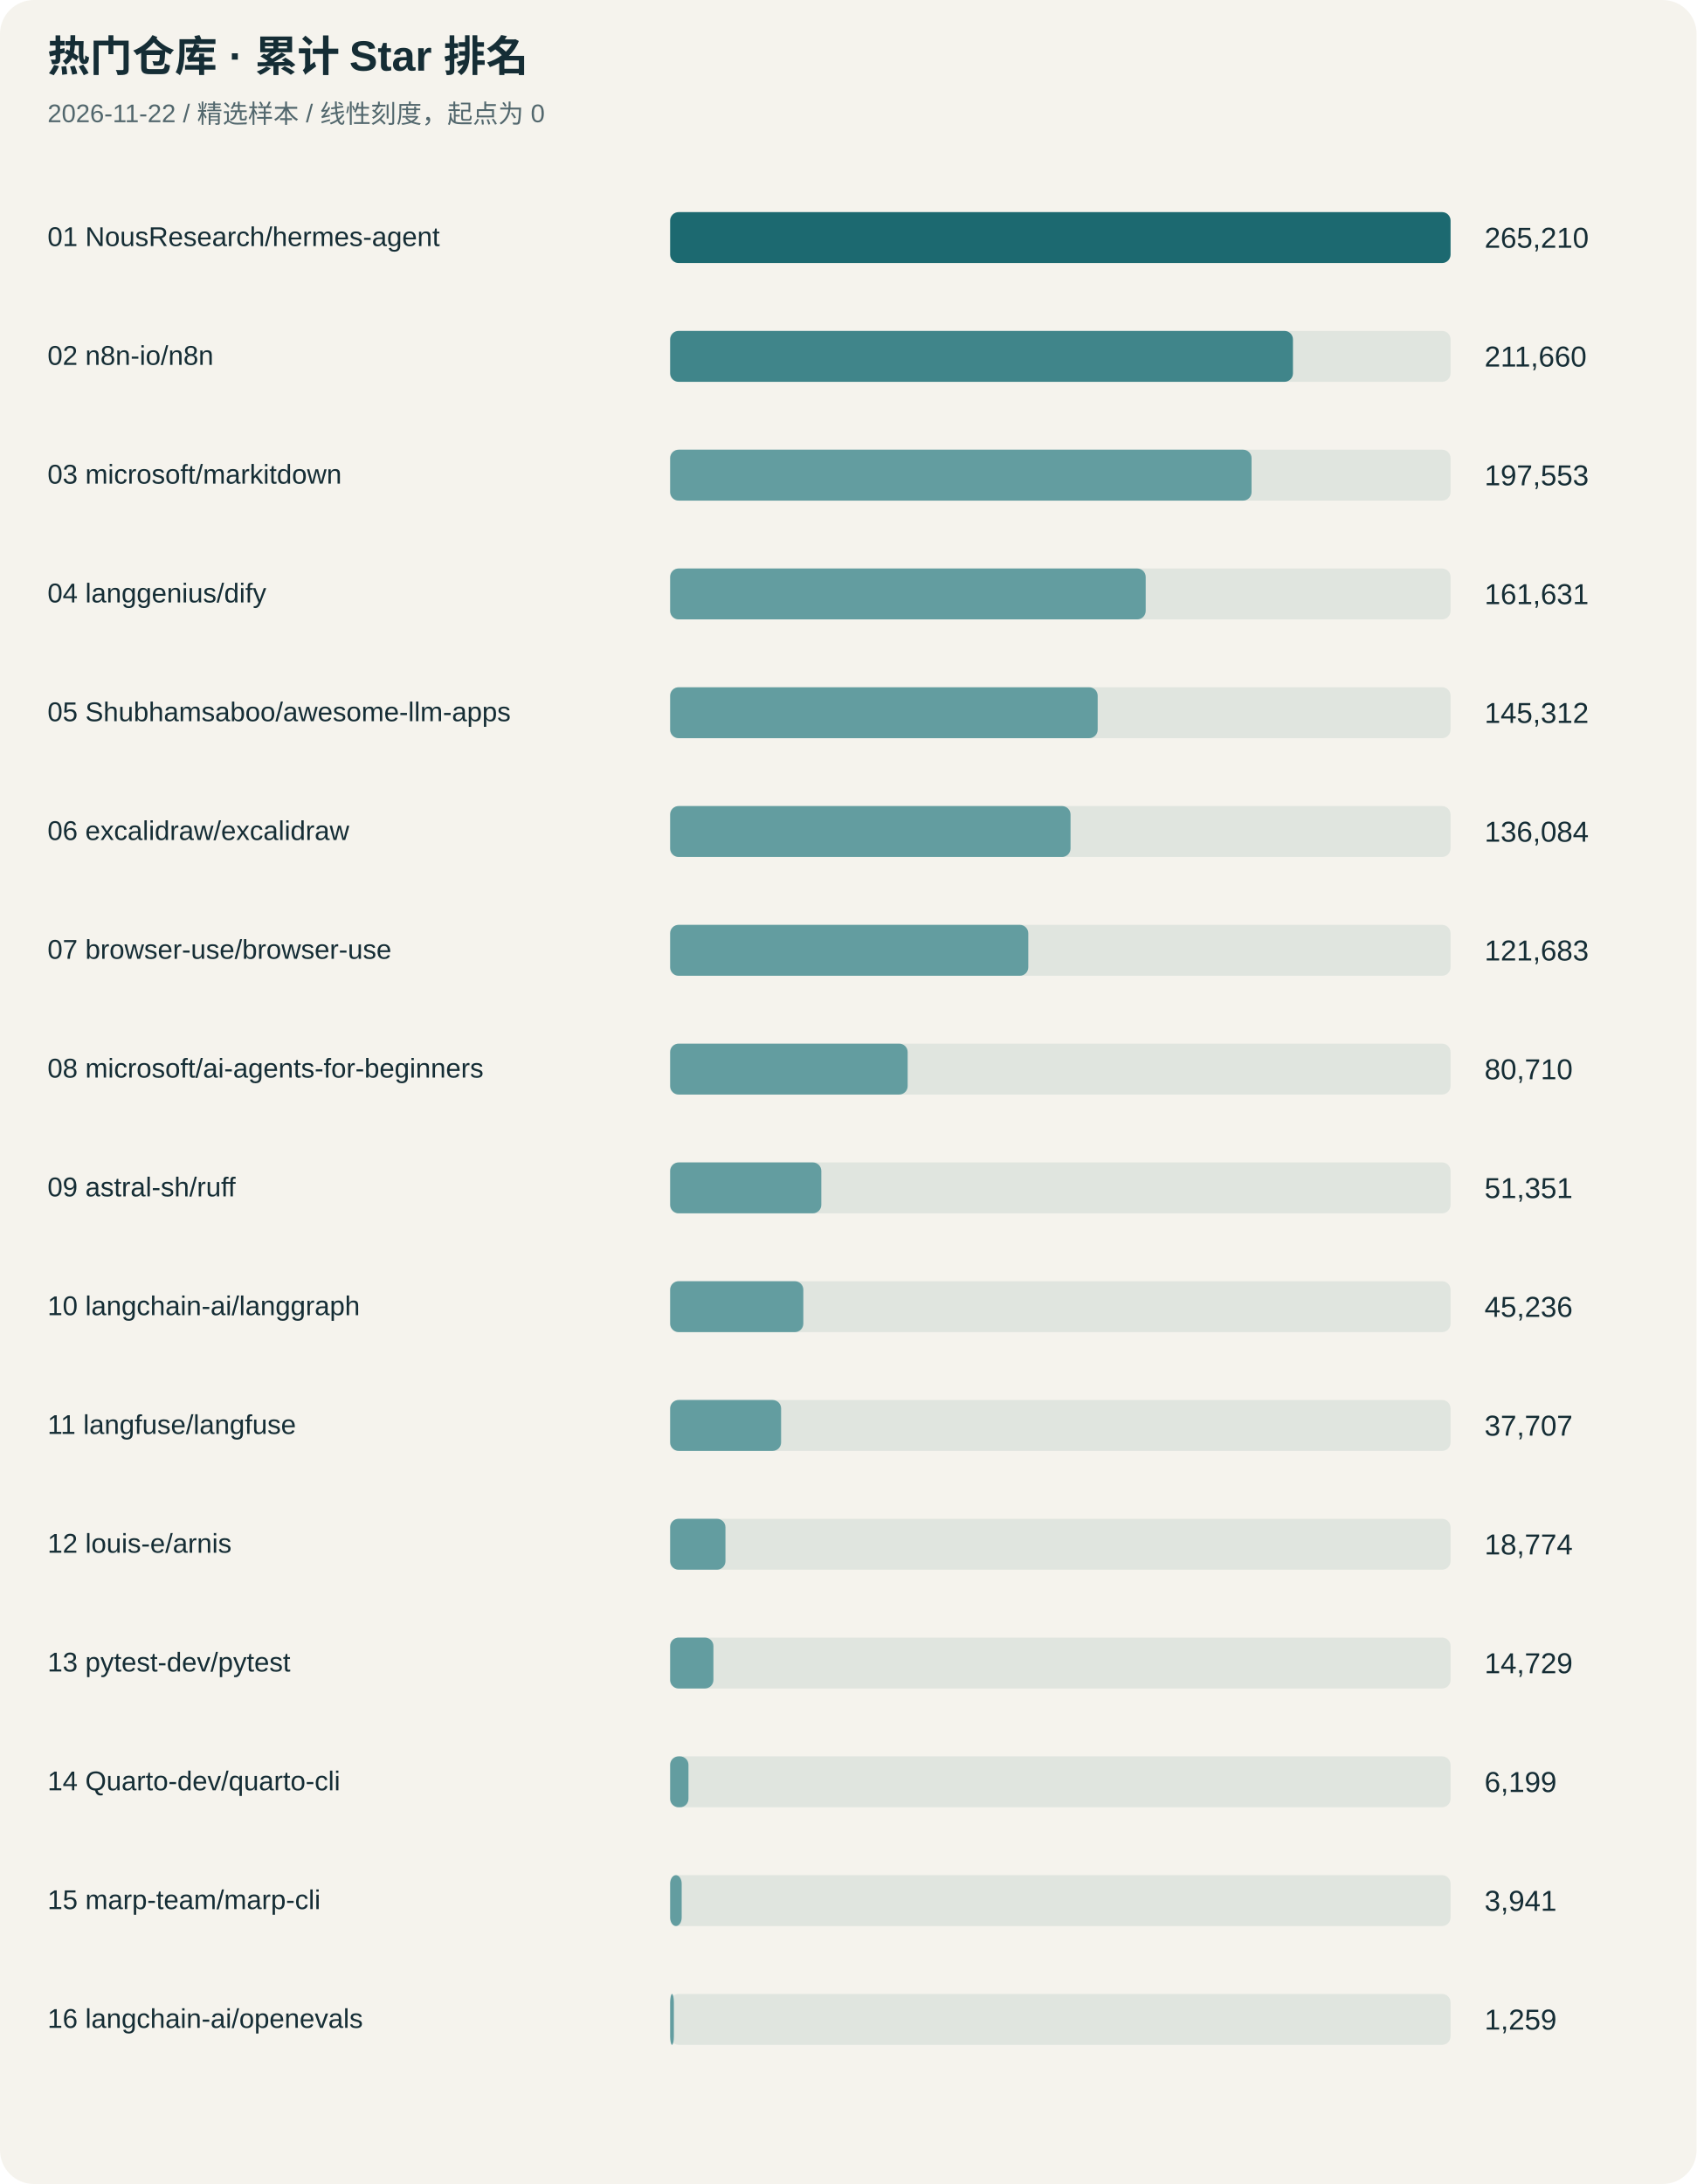
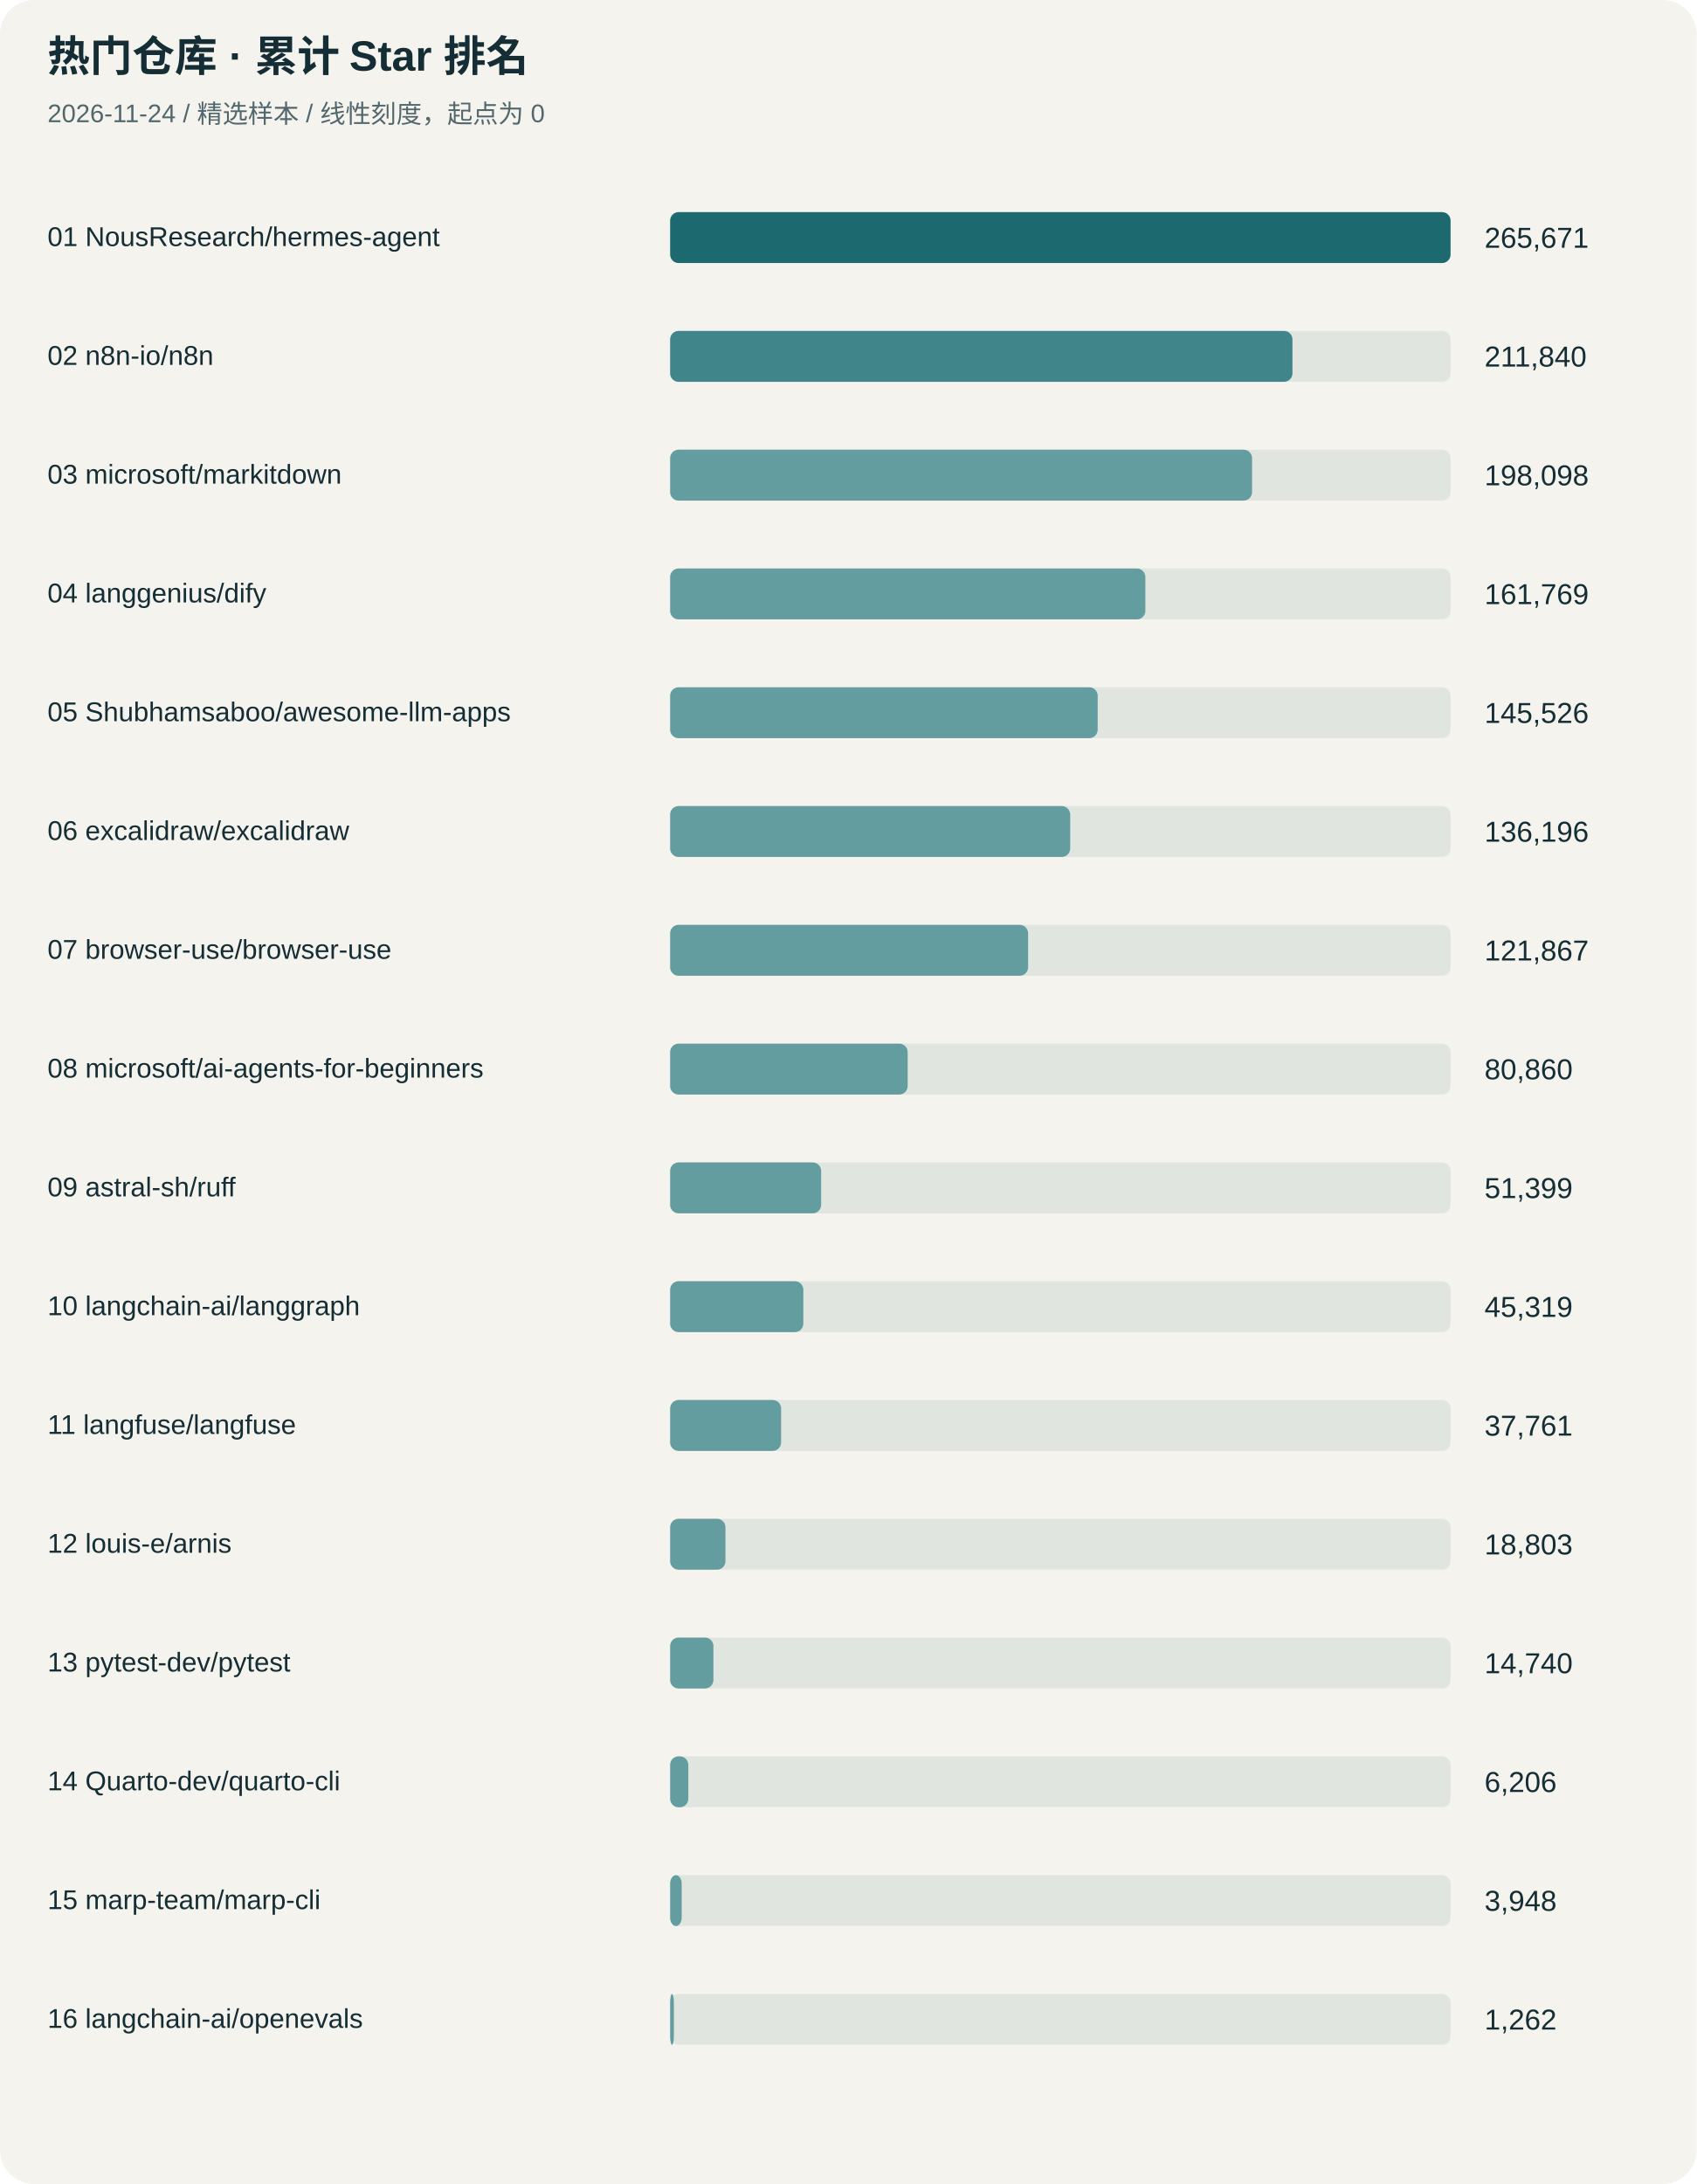
<svg xmlns="http://www.w3.org/2000/svg" viewBox="0 0 1000 1287" role="img" aria-labelledby="title desc">
  <rect width="100%" height="100%" rx="20" fill="#f5f3ed" />
  <g font-family="Segoe UI,Microsoft YaHei,Arial,sans-serif" fill="#152d35">
    <text x="28" y="42" font-size="25" font-weight="700">热门仓库 · 累计 Star 排名</text>
-     <text x="28" y="72" font-size="15" fill="#52676d">2026-11-22 / 精选样本 / 线性刻度，起点为 0</text>
+     <text x="28" y="72" font-size="15" fill="#52676d">2026-11-24 / 精选样本 / 线性刻度，起点为 0</text>
    <text x="28" y="145" font-size="16">01  NousResearch/hermes-agent</text>
    <rect x="395" y="125" width="460" height="30" rx="5" fill="#e0e5df" />
    <rect x="395" y="125" width="460.0" height="30" rx="5" fill="#1c6970" />
-     <text x="875" y="146" font-size="17">265,210</text>
+     <text x="875" y="146" font-size="17">265,671</text>
    <text x="28" y="215" font-size="16">02  n8n-io/n8n</text>
    <rect x="395" y="195" width="460" height="30" rx="5" fill="#e0e5df" />
-     <rect x="395" y="195" width="367.1" height="30" rx="5" fill="#40858a" />
-     <text x="875" y="216" font-size="17">211,660</text>
+     <rect x="395" y="195" width="366.8" height="30" rx="5" fill="#40858a" />
+     <text x="875" y="216" font-size="17">211,840</text>
    <text x="28" y="285" font-size="16">03  microsoft/markitdown</text>
    <rect x="395" y="265" width="460" height="30" rx="5" fill="#e0e5df" />
-     <rect x="395" y="265" width="342.7" height="30" rx="5" fill="#639da0" />
-     <text x="875" y="286" font-size="17">197,553</text>
+     <rect x="395" y="265" width="343.0" height="30" rx="5" fill="#639da0" />
+     <text x="875" y="286" font-size="17">198,098</text>
    <text x="28" y="355" font-size="16">04  langgenius/dify</text>
    <rect x="395" y="335" width="460" height="30" rx="5" fill="#e0e5df" />
-     <rect x="395" y="335" width="280.3" height="30" rx="5" fill="#639da0" />
-     <text x="875" y="356" font-size="17">161,631</text>
+     <rect x="395" y="335" width="280.1" height="30" rx="5" fill="#639da0" />
+     <text x="875" y="356" font-size="17">161,769</text>
    <text x="28" y="425" font-size="16">05  Shubhamsaboo/awesome-llm-apps</text>
    <rect x="395" y="405" width="460" height="30" rx="5" fill="#e0e5df" />
    <rect x="395" y="405" width="252.0" height="30" rx="5" fill="#639da0" />
-     <text x="875" y="426" font-size="17">145,312</text>
+     <text x="875" y="426" font-size="17">145,526</text>
    <text x="28" y="495" font-size="16">06  excalidraw/excalidraw</text>
    <rect x="395" y="475" width="460" height="30" rx="5" fill="#e0e5df" />
-     <rect x="395" y="475" width="236.0" height="30" rx="5" fill="#639da0" />
-     <text x="875" y="496" font-size="17">136,084</text>
+     <rect x="395" y="475" width="235.8" height="30" rx="5" fill="#639da0" />
+     <text x="875" y="496" font-size="17">136,196</text>
    <text x="28" y="565" font-size="16">07  browser-use/browser-use</text>
    <rect x="395" y="545" width="460" height="30" rx="5" fill="#e0e5df" />
-     <rect x="395" y="545" width="211.1" height="30" rx="5" fill="#639da0" />
-     <text x="875" y="566" font-size="17">121,683</text>
+     <rect x="395" y="545" width="211.0" height="30" rx="5" fill="#639da0" />
+     <text x="875" y="566" font-size="17">121,867</text>
    <text x="28" y="635" font-size="16">08  microsoft/ai-agents-for-beginners</text>
    <rect x="395" y="615" width="460" height="30" rx="5" fill="#e0e5df" />
    <rect x="395" y="615" width="140.0" height="30" rx="5" fill="#639da0" />
-     <text x="875" y="636" font-size="17">80,710</text>
+     <text x="875" y="636" font-size="17">80,860</text>
    <text x="28" y="705" font-size="16">09  astral-sh/ruff</text>
    <rect x="395" y="685" width="460" height="30" rx="5" fill="#e0e5df" />
-     <rect x="395" y="685" width="89.1" height="30" rx="5" fill="#639da0" />
-     <text x="875" y="706" font-size="17">51,351</text>
+     <rect x="395" y="685" width="89.0" height="30" rx="5" fill="#639da0" />
+     <text x="875" y="706" font-size="17">51,399</text>
    <text x="28" y="775" font-size="16">10  langchain-ai/langgraph</text>
    <rect x="395" y="755" width="460" height="30" rx="5" fill="#e0e5df" />
    <rect x="395" y="755" width="78.5" height="30" rx="5" fill="#639da0" />
-     <text x="875" y="776" font-size="17">45,236</text>
+     <text x="875" y="776" font-size="17">45,319</text>
    <text x="28" y="845" font-size="16">11  langfuse/langfuse</text>
    <rect x="395" y="825" width="460" height="30" rx="5" fill="#e0e5df" />
    <rect x="395" y="825" width="65.4" height="30" rx="5" fill="#639da0" />
-     <text x="875" y="846" font-size="17">37,707</text>
+     <text x="875" y="846" font-size="17">37,761</text>
    <text x="28" y="915" font-size="16">12  louis-e/arnis</text>
    <rect x="395" y="895" width="460" height="30" rx="5" fill="#e0e5df" />
    <rect x="395" y="895" width="32.6" height="30" rx="5" fill="#639da0" />
-     <text x="875" y="916" font-size="17">18,774</text>
+     <text x="875" y="916" font-size="17">18,803</text>
    <text x="28" y="985" font-size="16">13  pytest-dev/pytest</text>
    <rect x="395" y="965" width="460" height="30" rx="5" fill="#e0e5df" />
    <rect x="395" y="965" width="25.5" height="30" rx="5" fill="#639da0" />
-     <text x="875" y="986" font-size="17">14,729</text>
+     <text x="875" y="986" font-size="17">14,740</text>
    <text x="28" y="1055" font-size="16">14  Quarto-dev/quarto-cli</text>
    <rect x="395" y="1035" width="460" height="30" rx="5" fill="#e0e5df" />
-     <rect x="395" y="1035" width="10.8" height="30" rx="5" fill="#639da0" />
-     <text x="875" y="1056" font-size="17">6,199</text>
+     <rect x="395" y="1035" width="10.7" height="30" rx="5" fill="#639da0" />
+     <text x="875" y="1056" font-size="17">6,206</text>
    <text x="28" y="1125" font-size="16">15  marp-team/marp-cli</text>
    <rect x="395" y="1105" width="460" height="30" rx="5" fill="#e0e5df" />
    <rect x="395" y="1105" width="6.8" height="30" rx="5" fill="#639da0" />
-     <text x="875" y="1126" font-size="17">3,941</text>
+     <text x="875" y="1126" font-size="17">3,948</text>
    <text x="28" y="1195" font-size="16">16  langchain-ai/openevals</text>
    <rect x="395" y="1175" width="460" height="30" rx="5" fill="#e0e5df" />
    <rect x="395" y="1175" width="2.2" height="30" rx="5" fill="#639da0" />
-     <text x="875" y="1196" font-size="17">1,259</text>
+     <text x="875" y="1196" font-size="17">1,262</text>
  </g>
</svg>
